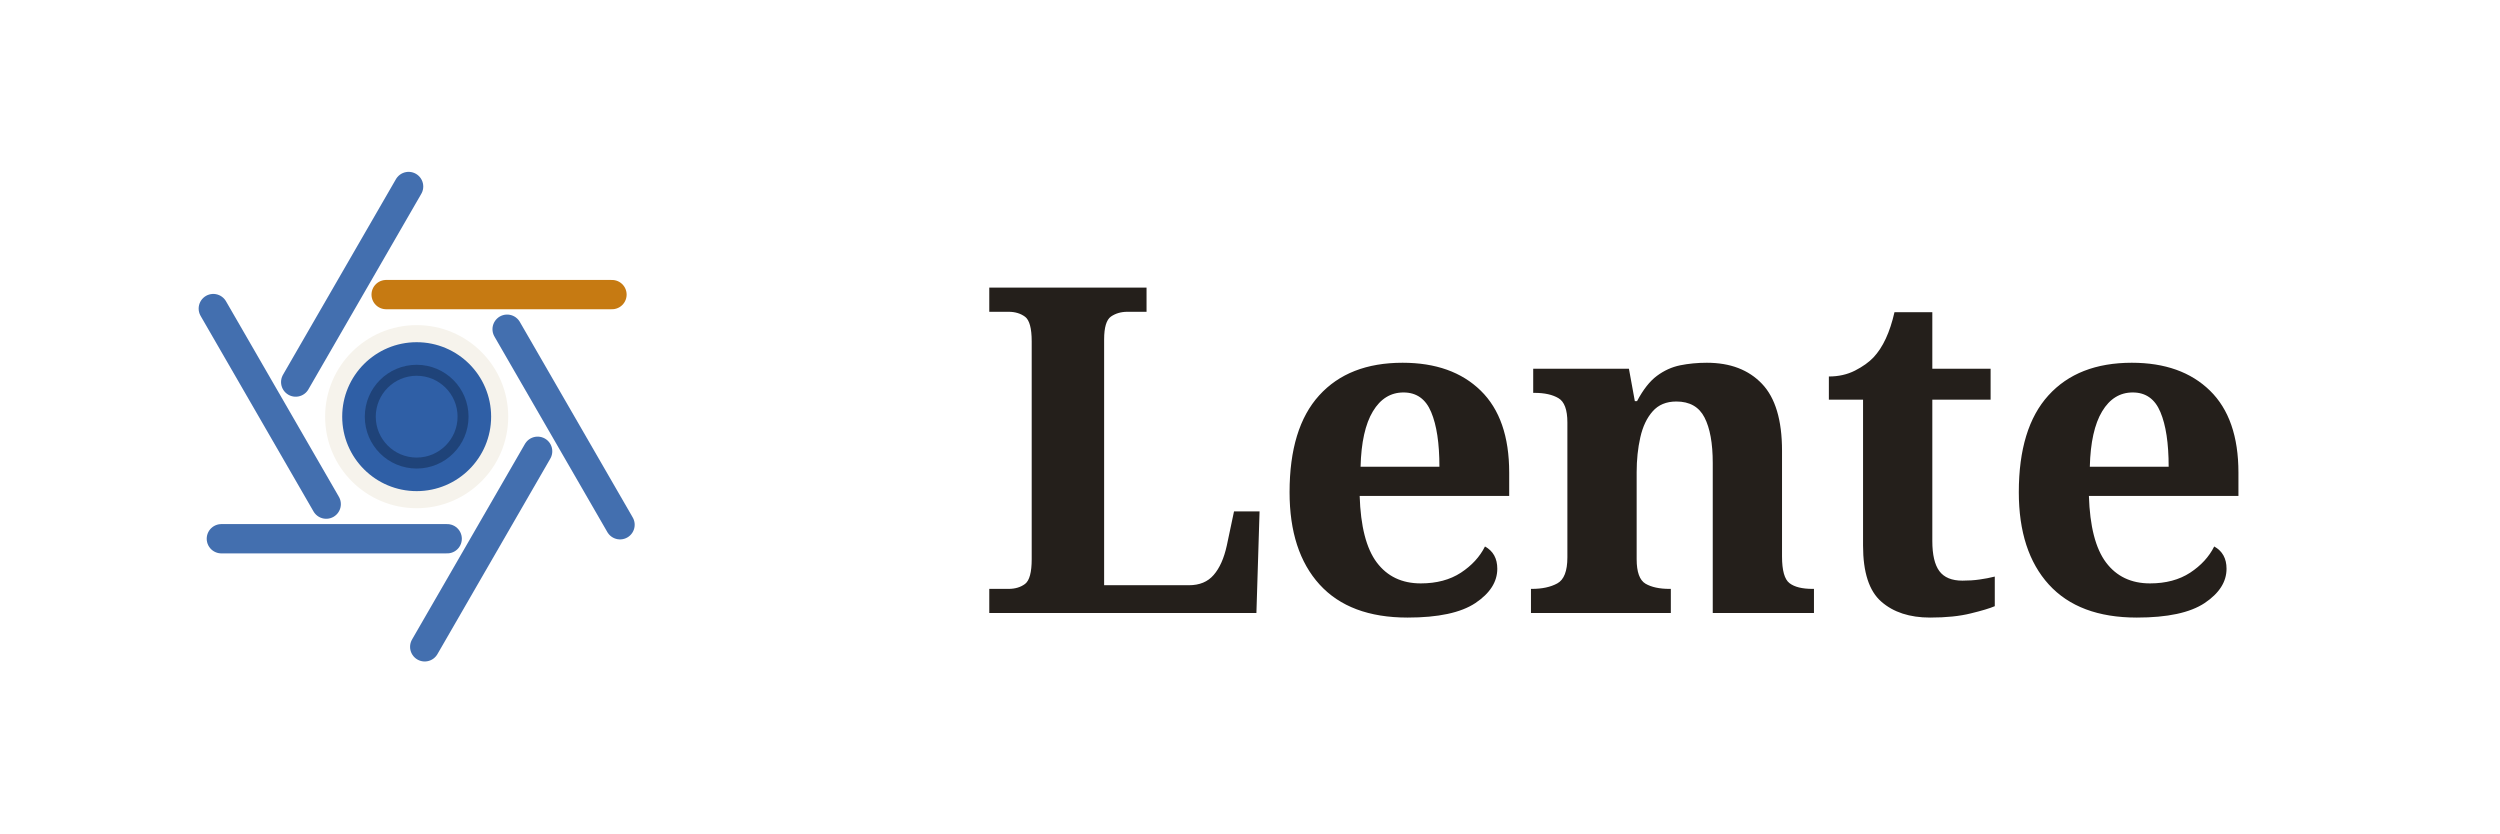
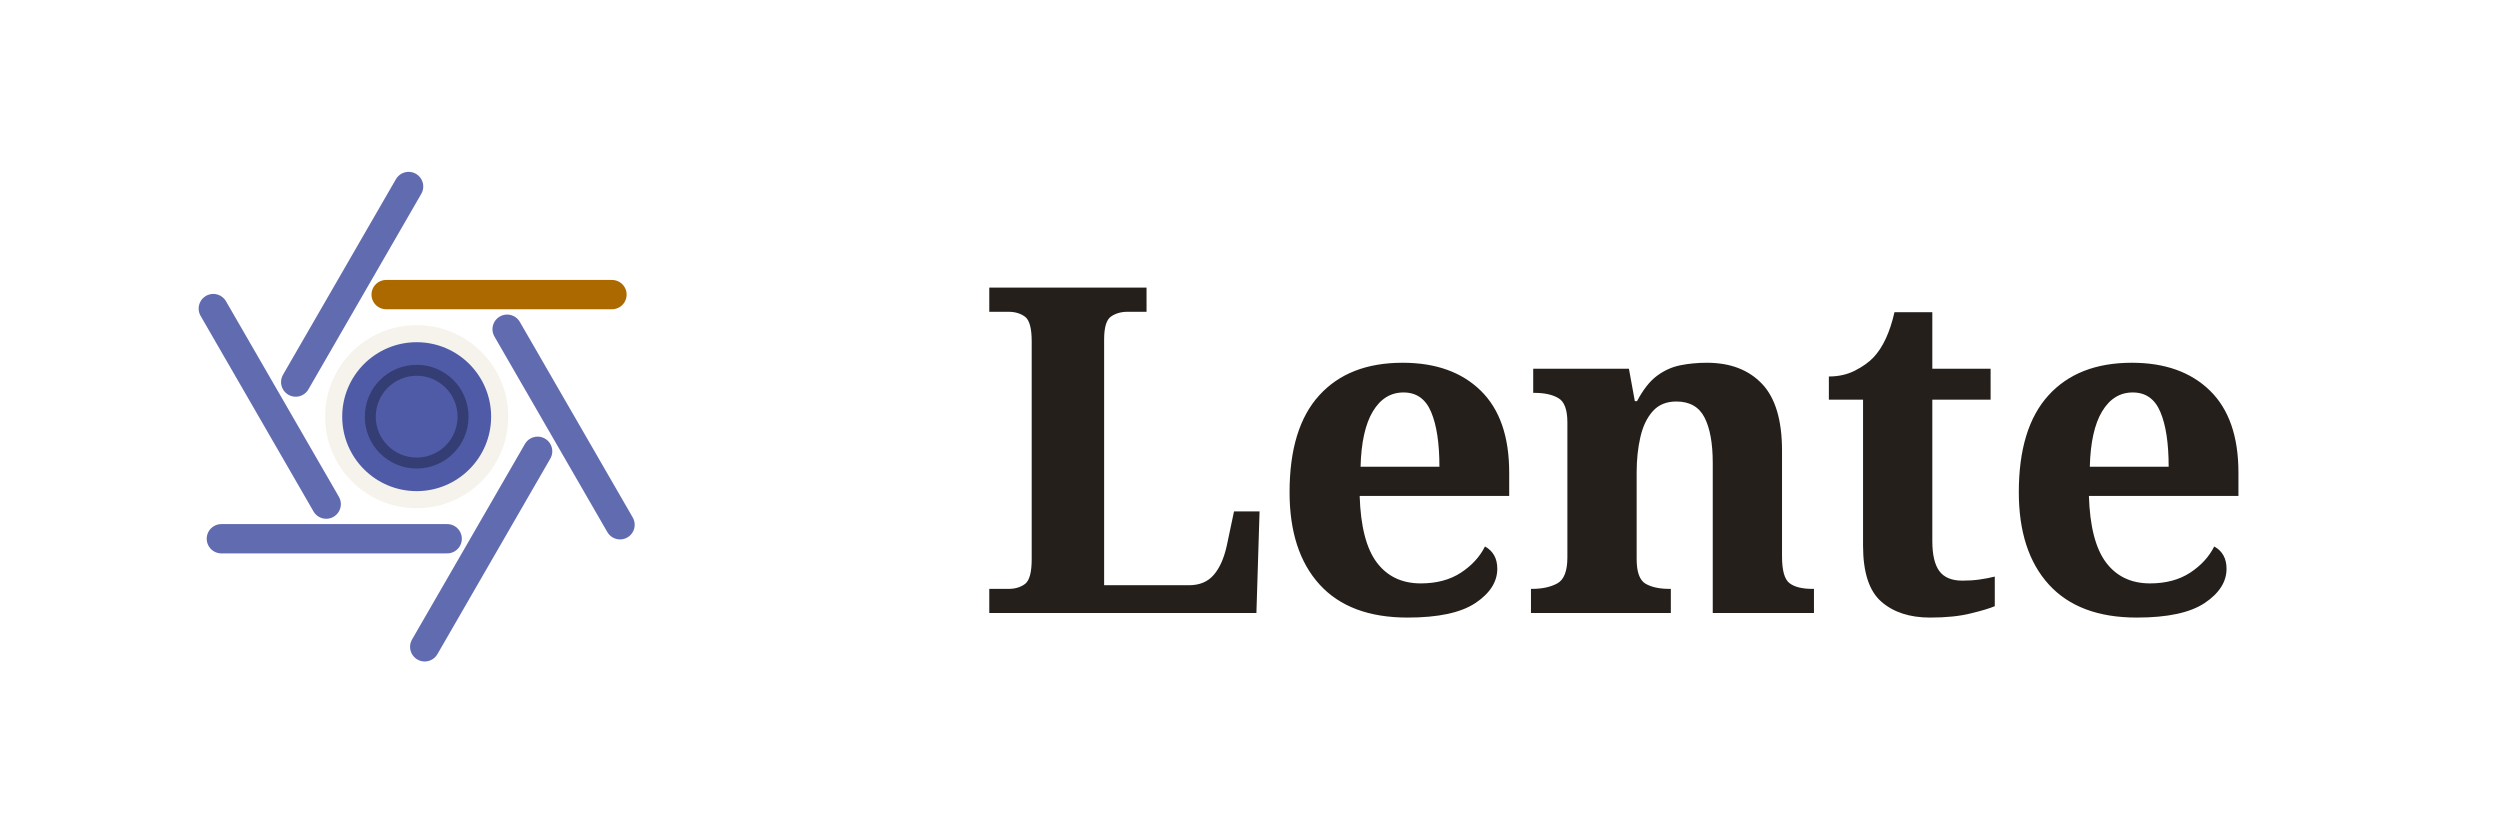
<svg xmlns="http://www.w3.org/2000/svg" viewBox="0 0 384 128" fill="none">
-   <style>.pri{stroke:#2f5fa6}.prf{fill:#2f5fa6}.warm{stroke:#c67a12}.warmf{fill:#c67a12}.hub{fill:#2f5fa6}.ring{stroke:#14315c}.halo{fill:#f6f3ec}.wm{fill:#241f1b}@media(prefers-color-scheme:dark){.pri{stroke:#6fa3e6}.prf{fill:#6fa3e6}.warm{stroke:#f6b64a}.warmf{fill:#f6b64a}.hub{fill:#6fa3e6}.ring{stroke:#0c1424}.halo{fill:#101314}.wm{fill:#e6e2dd}}</style>
+   <style>.pri{stroke:#505ba7}.prf{fill:#505ba7}.warm{stroke:#ab6900}.warmf{fill:#ab6900}.hub{fill:#505ba7}.ring{stroke:#222a51}.halo{fill:#f6f3ec}.wm{fill:#241f1b}@media(prefers-color-scheme:dark){.pri{stroke:#aab9ff}.prf{fill:#aab9ff}.warm{stroke:#f6b64a}.warmf{fill:#f6b64a}.hub{fill:#aab9ff}.ring{stroke:#0b0e1c}.halo{fill:#101314}.wm{fill:#e6e2dd}}</style>
  <g transform="translate(4 4) scale(0.9375)">
    <line x1="59.00" y1="44.00" x2="96.00" y2="44.00" class="warm" stroke-width="4.8" stroke-linecap="round" opacity="1" />
    <line x1="78.82" y1="49.67" x2="97.32" y2="81.71" class="pri" stroke-width="4.8" stroke-linecap="round" opacity="0.9" />
    <line x1="83.82" y1="69.67" x2="65.32" y2="101.71" class="pri" stroke-width="4.8" stroke-linecap="round" opacity="0.9" />
    <line x1="69.00" y1="84.00" x2="32.00" y2="84.00" class="pri" stroke-width="4.8" stroke-linecap="round" opacity="0.9" />
    <line x1="49.18" y1="78.33" x2="30.68" y2="46.29" class="pri" stroke-width="4.8" stroke-linecap="round" opacity="0.9" />
    <line x1="44.18" y1="58.33" x2="62.68" y2="26.29" class="pri" stroke-width="4.8" stroke-linecap="round" opacity="0.9" />
    <circle cx="64" cy="64" r="15" class="halo" />
    <circle cx="64" cy="64" r="12.2" class="hub" />
    <circle cx="64" cy="64" r="7.6" class="ring" fill="none" stroke-width="1.8" opacity="0.6" />
  </g>
  <text x="150" y="67" dominant-baseline="central" font-family="Fraunces,'Cormorant Garamond',Georgia,serif" font-size="70" font-weight="600" letter-spacing="-1" class="wm">Lente</text>
</svg>
